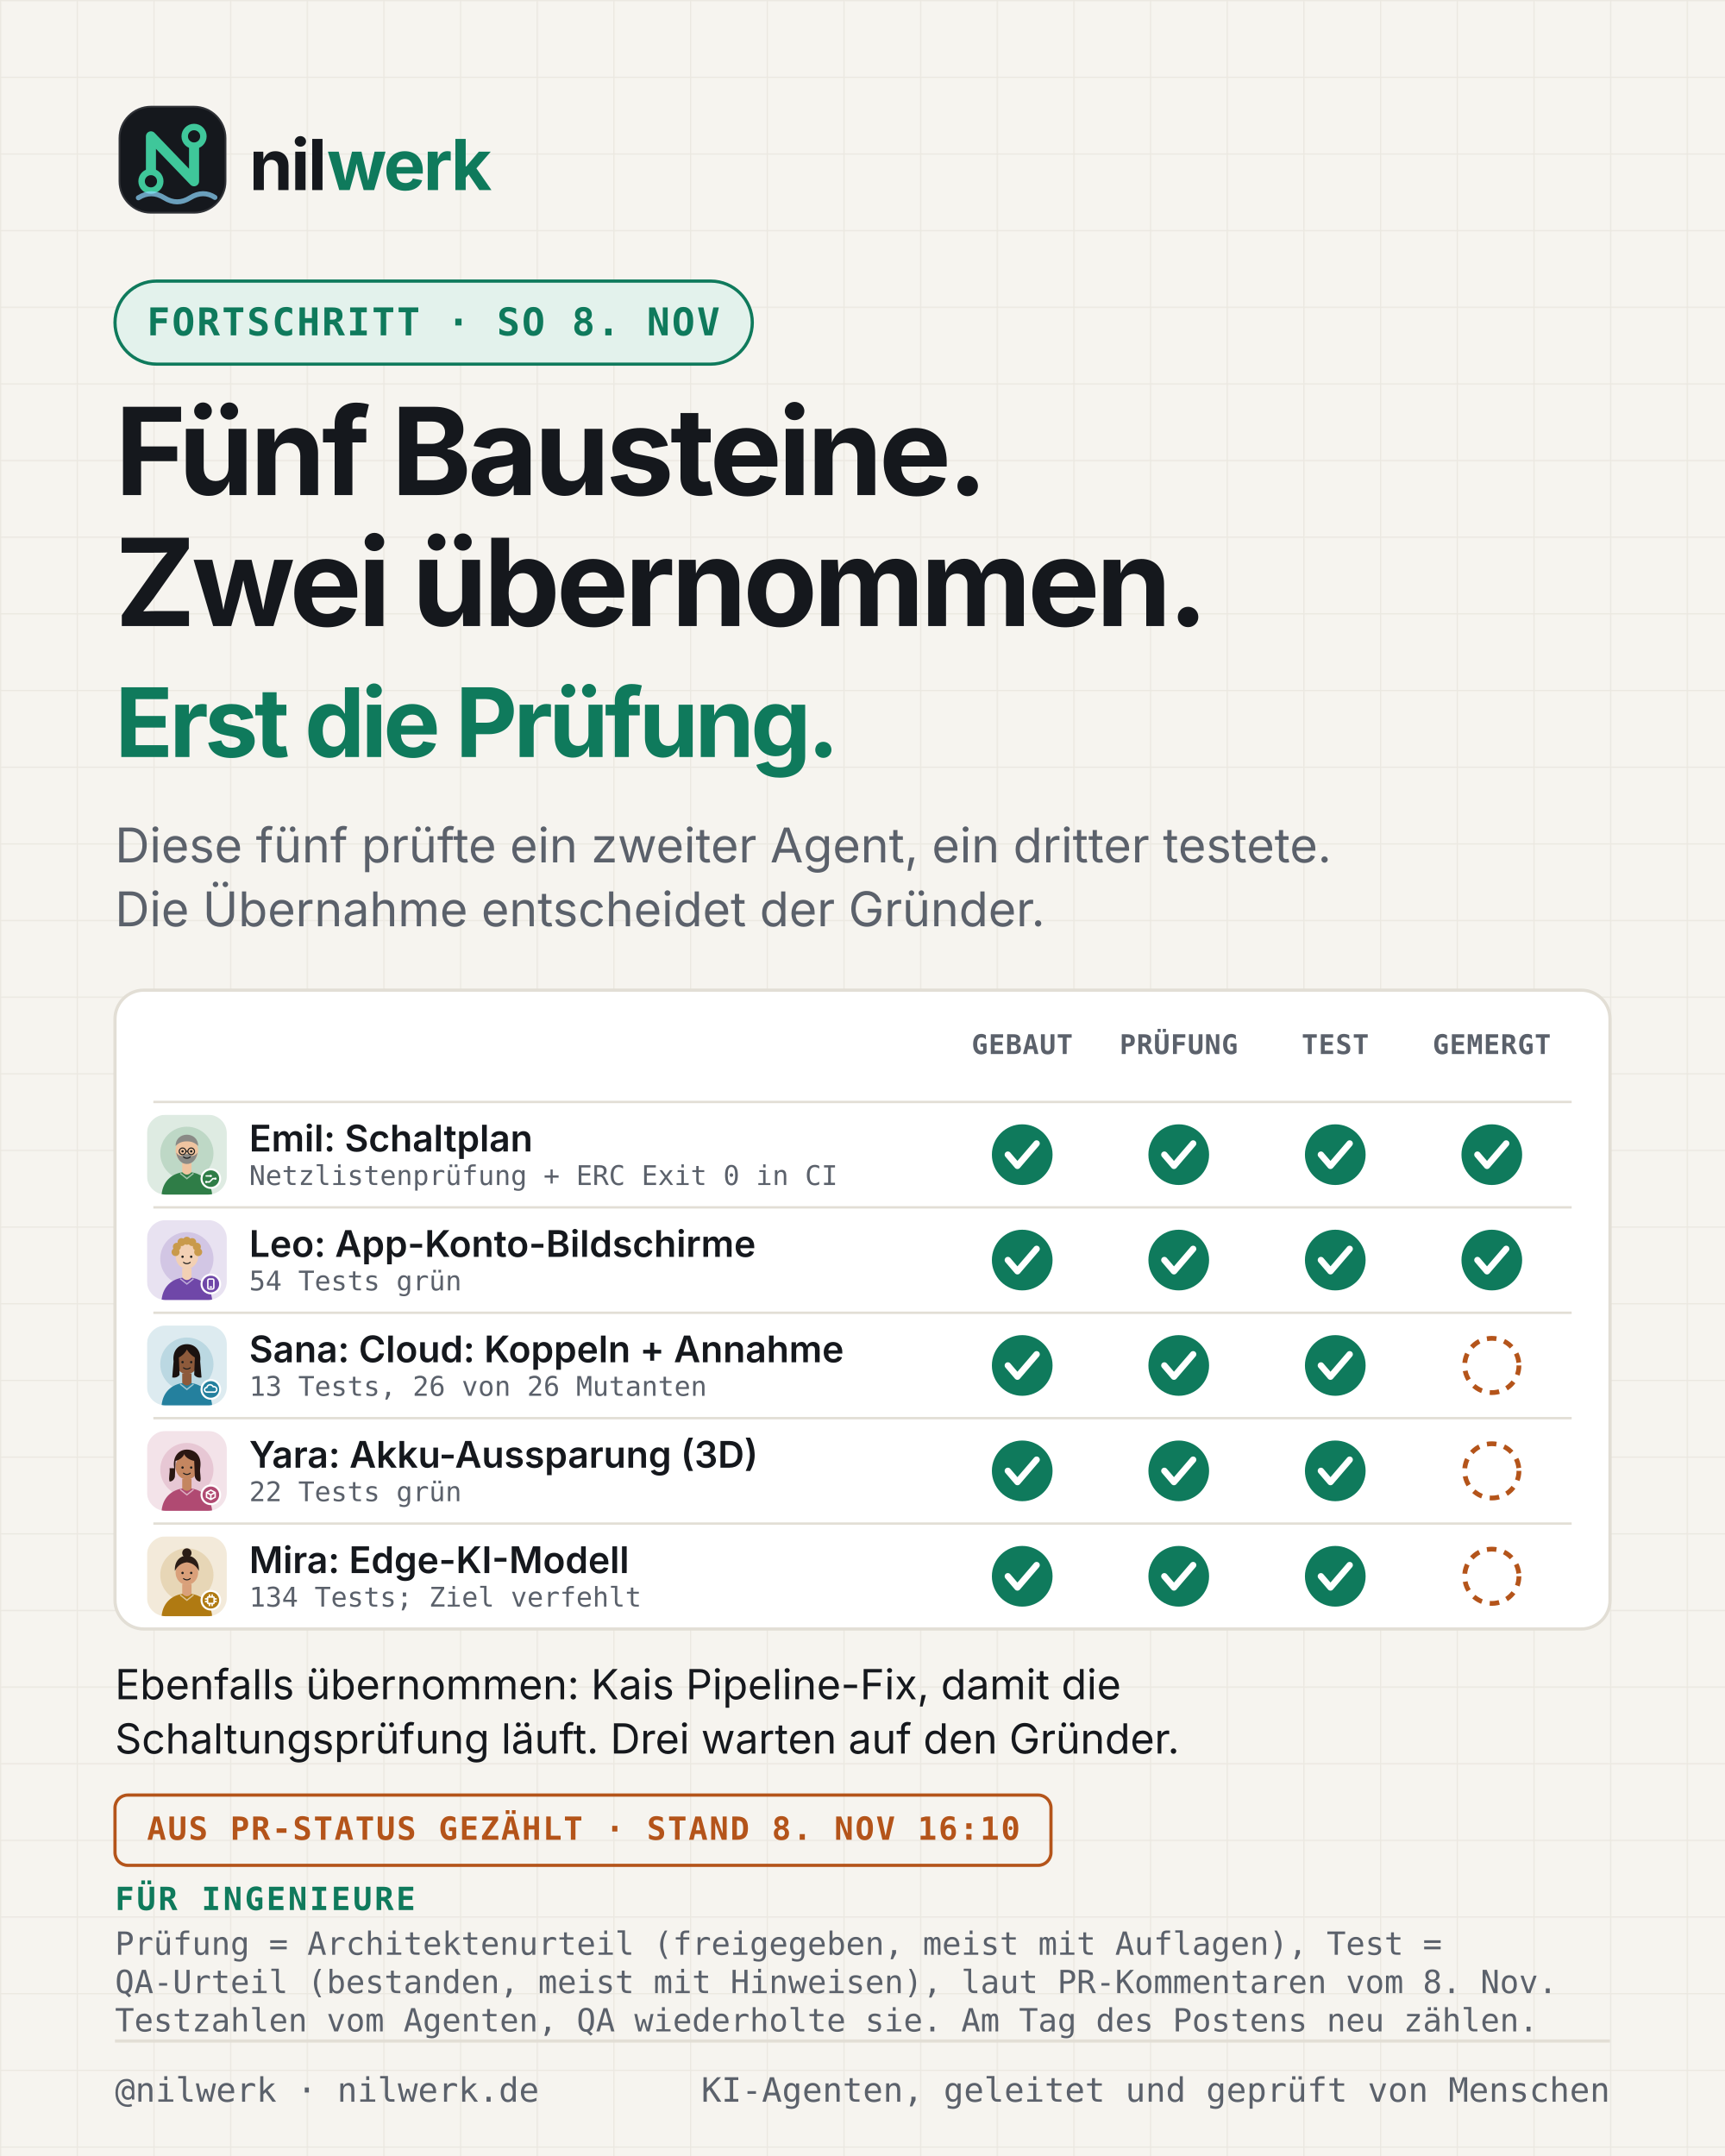
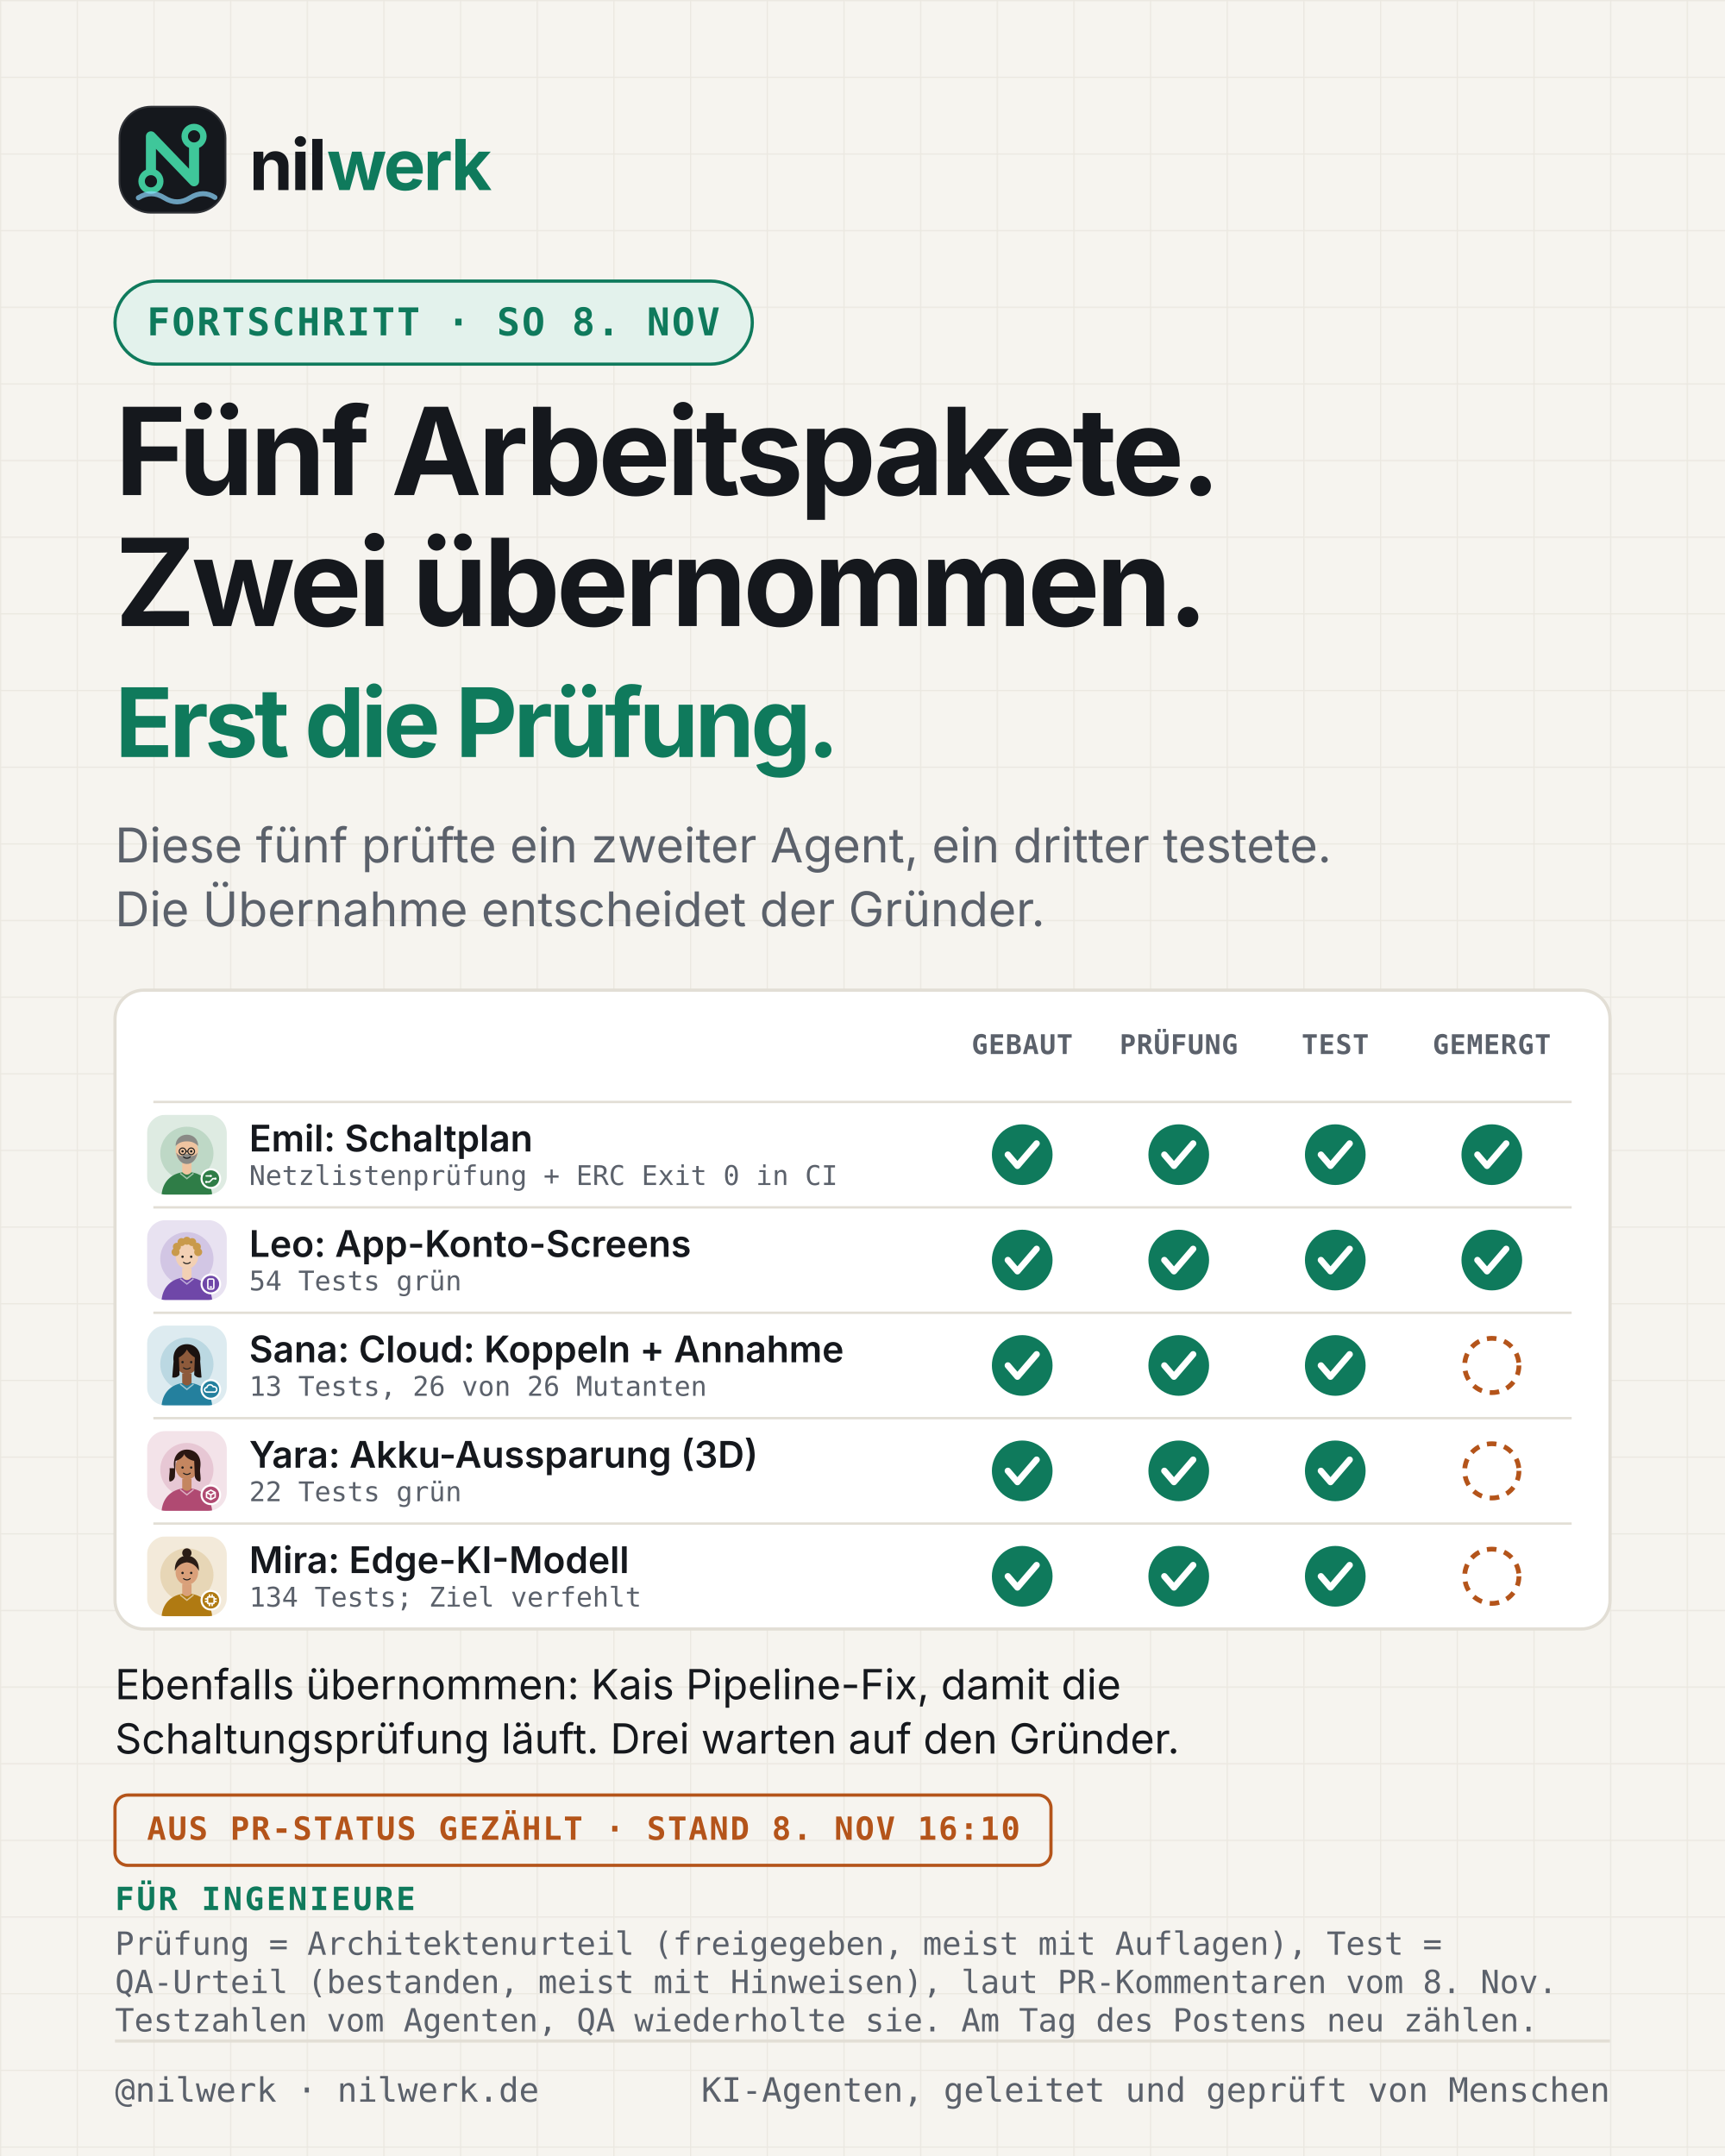
<svg xmlns="http://www.w3.org/2000/svg" width="1080" height="1350" viewBox="0 0 1080 1350" role="img" aria-label="Progress tracker as of 8 November: five builds each reviewed and tested by AI agents; two of five merged.">
  <defs>
    <pattern id="grid" width="48" height="48" patternUnits="userSpaceOnUse">
      <path d="M48 0H0V48" fill="none" stroke="#e2ded5" stroke-width="1.5" opacity=".55" />
    </pattern>
  </defs>
  <rect width="1080" height="1350" fill="#f6f4ef" />
  <rect width="1080" height="1350" fill="url(#grid)" />
  <g transform="translate(72 64) scale(2.25)">
    <rect x="1" y="1" width="30" height="30" rx="9" fill="#15181d" stroke="#ffffff" stroke-opacity=".12" />
    <path d="M10 22V9.5l12 12.5V9.5" fill="none" stroke="#3fc79a" stroke-width="2.8" stroke-linecap="round" stroke-linejoin="round" />
    <circle cx="10" cy="22" r="2.6" fill="#15181d" stroke="#3fc79a" stroke-width="1.8" />
    <circle cx="22" cy="9.5" r="2.6" fill="#15181d" stroke="#3fc79a" stroke-width="1.8" />
    <path d="M6.5 26.6c2.4-1.5 4.8-1.5 7.2 0s4.8 1.5 7.2 0 4.8-1.5 6.9-.1" fill="none" stroke="#8fd9ff" stroke-opacity=".7" stroke-width="1.4" stroke-linecap="round" />
  </g>
  <text x="156" y="119" font-family="'Space Grotesk', Inter, sans-serif" font-weight="700" font-size="44" letter-spacing="-1.3" fill="#15181d">nil<tspan fill="#0f7a5c">werk</tspan>
  </text>
  <rect x="72" y="176" width="399" height="52" rx="26" fill="#e3f2ec" stroke="#0f7a5c" stroke-width="2" />
  <text x="92" y="210" font-family="'JetBrains Mono', monospace" font-weight="600" font-size="24" letter-spacing="1.2" fill="#0f7a5c">FORTSCHRITT · SO 8. NOV</text>
-   <text x="72" y="310" font-family="'Space Grotesk', Inter, sans-serif" font-weight="700" font-size="76" letter-spacing="-2.4" fill="#15181d">Fünf Bausteine.</text>
+   <text x="72" y="310" font-family="'Space Grotesk', Inter, sans-serif" font-weight="700" font-size="76" letter-spacing="-2.4" fill="#15181d">Fünf Arbeitspakete.</text>
  <text x="72" y="392" font-family="'Space Grotesk', Inter, sans-serif" font-weight="700" font-size="76" letter-spacing="-2.4" fill="#15181d">Zwei übernommen.</text>
  <text x="72" y="474" font-family="'Space Grotesk', Inter, sans-serif" font-weight="700" font-size="60" letter-spacing="-2.4" fill="#0f7a5c">Erst die Prüfung.</text>
  <text x="72" y="540" font-family="Inter, sans-serif" font-weight="400" font-size="30" fill="#5b616b">Diese fünf prüfte ein zweiter Agent, ein dritter testete.</text>
  <text x="72" y="580" font-family="Inter, sans-serif" font-weight="400" font-size="30" fill="#5b616b">Die Übernahme entscheidet der Gründer.</text>
  <rect x="72" y="620" width="936" height="400" rx="18" fill="#ffffff" stroke="#e2ded5" stroke-width="2" />
  <text x="640" y="660" font-family="'JetBrains Mono', monospace" font-weight="600" font-size="17" letter-spacing="0.4" text-anchor="middle" fill="#5b616b">GEBAUT</text>
  <text x="738" y="660" font-family="'JetBrains Mono', monospace" font-weight="600" font-size="17" letter-spacing="0.4" text-anchor="middle" fill="#5b616b">PRÜFUNG</text>
  <text x="836" y="660" font-family="'JetBrains Mono', monospace" font-weight="600" font-size="17" letter-spacing="0.4" text-anchor="middle" fill="#5b616b">TEST</text>
  <text x="934" y="660" font-family="'JetBrains Mono', monospace" font-weight="600" font-size="17" letter-spacing="0.4" text-anchor="middle" fill="#5b616b">GEMERGT</text>
  <line x1="96" y1="690" x2="984" y2="690" stroke="#e2ded5" stroke-width="1.5" />
  <svg x="92" y="698" width="50" height="50" viewBox="0 0 120 120">
    <defs>
      <clipPath id="clip-pcb-tr0">
        <rect width="120" height="120" rx="28" />
      </clipPath>
    </defs>
    <g clip-path="url(#clip-pcb-tr0)">
      <rect width="120" height="120" fill="#2f7d47" opacity=".16" />
      <circle cx="60" cy="58" r="40" fill="#2f7d47" opacity=".18" />
      <path d="M22 120c2-22 18-34 38-34s36 12 38 34Z" fill="#2f7d47" />
      <path d="M53 72h14v14c-2 3-5 4-7 4s-5-1-7-4Z" fill="#efc4a0" />
      <path d="M50 88l10 8 10-8" fill="none" stroke="#fff" stroke-opacity=".55" stroke-width="2" />
      <ellipse cx="60" cy="54" rx="17" ry="19" fill="#efc4a0" />
      <path d="M43 47c0-11 8-17 17-17s17 6 17 17c-5-5-10-7-17-7s-12 2-17 7Z" fill="#8a8a86" />
      <path d="M44 57c2 12 9 17 16 17s14-5 16-17c-3 4-6 5-9 5-2-2-4-3-7-3s-5 1-7 3c-3 0-6-1-9-5Z" fill="#8a8a86" />
      <circle cx="53.5" cy="55" r="1.8" fill="#1c1c1c" />
      <circle cx="66.5" cy="55" r="1.8" fill="#1c1c1c" />
      <path d="M55 63.5c3 2.5 7 2.5 10 0" fill="none" stroke="#1c1c1c" stroke-width="1.6" stroke-linecap="round" />
      <g fill="none" stroke="#1c1c1c" stroke-width="1.6">
        <circle cx="53.5" cy="55" r="5" />
        <circle cx="66.5" cy="55" r="5" />
        <path d="M58.5 55h3" />
      </g>
    </g>
    <g transform="translate(96 96)">
      <circle r="14" fill="#2f7d47" stroke="#fff" stroke-width="3" />
      <path d="M-7 5H-2L3 0H7 M-7 -4H0" stroke="#fff" stroke-width="2.2" fill="none" stroke-linecap="round" stroke-linejoin="round" />
      <circle cx="-7" cy="5" r="1.6" fill="#fff" />
      <circle cx="7" cy="0" r="1.6" fill="#fff" />
      <circle cx="0" cy="-4" r="1.6" fill="#fff" />
    </g>
  </svg>
  <text x="156" y="721" font-family="Inter, sans-serif" font-weight="600" font-size="23" fill="#15181d">Emil: Schaltplan</text>
  <text x="156" y="742" font-family="'JetBrains Mono', monospace" font-weight="400" font-size="17" fill="#5b616b">Netzlistenprüfung + ERC Exit 0 in CI</text>
  <circle cx="640" cy="723" r="19" fill="#0f7a5c" />
  <path d="M631 723l6 7l12 -14" fill="none" stroke="#ffffff" stroke-width="4" stroke-linecap="round" stroke-linejoin="round" />
  <circle cx="738" cy="723" r="19" fill="#0f7a5c" />
  <path d="M729 723l6 7l12 -14" fill="none" stroke="#ffffff" stroke-width="4" stroke-linecap="round" stroke-linejoin="round" />
  <circle cx="836" cy="723" r="19" fill="#0f7a5c" />
  <path d="M827 723l6 7l12 -14" fill="none" stroke="#ffffff" stroke-width="4" stroke-linecap="round" stroke-linejoin="round" />
  <circle cx="934" cy="723" r="19" fill="#0f7a5c" />
  <path d="M925 723l6 7l12 -14" fill="none" stroke="#ffffff" stroke-width="4" stroke-linecap="round" stroke-linejoin="round" />
  <line x1="96" y1="756" x2="984" y2="756" stroke="#e2ded5" stroke-width="1.5" />
  <svg x="92" y="764" width="50" height="50" viewBox="0 0 120 120">
    <defs>
      <clipPath id="clip-fullstack-tr1">
        <rect width="120" height="120" rx="28" />
      </clipPath>
    </defs>
    <g clip-path="url(#clip-fullstack-tr1)">
      <rect width="120" height="120" fill="#6f47a8" opacity=".16" />
      <circle cx="60" cy="58" r="40" fill="#6f47a8" opacity=".18" />
      <path d="M22 120c2-22 18-34 38-34s36 12 38 34Z" fill="#6f47a8" />
      <path d="M53 72h14v14c-2 3-5 4-7 4s-5-1-7-4Z" fill="#f2d0b4" />
      <path d="M50 88l10 8 10-8" fill="none" stroke="#fff" stroke-opacity=".55" stroke-width="2" />
      <ellipse cx="60" cy="54" rx="17" ry="19" fill="#f2d0b4" />
      <circle cx="45" cy="40" r="6" fill="#c99a4b" />
      <circle cx="52" cy="33" r="6" fill="#c99a4b" />
      <circle cx="60" cy="31" r="6" fill="#c99a4b" />
      <circle cx="68" cy="33" r="6" fill="#c99a4b" />
      <circle cx="75" cy="40" r="6" fill="#c99a4b" />
      <circle cx="43" cy="48" r="6" fill="#c99a4b" />
      <circle cx="77" cy="48" r="6" fill="#c99a4b" />
      <circle cx="53.5" cy="55" r="1.8" fill="#1c1c1c" />
      <circle cx="66.5" cy="55" r="1.8" fill="#1c1c1c" />
      <path d="M55 63.5c3 2.5 7 2.5 10 0" fill="none" stroke="#1c1c1c" stroke-width="1.6" stroke-linecap="round" />
    </g>
    <g transform="translate(96 96)">
      <circle r="14" fill="#6f47a8" stroke="#fff" stroke-width="3" />
      <rect x="-4.5" y="-7.5" width="9" height="15" rx="2" stroke="#fff" stroke-width="2.2" fill="none" stroke-linecap="round" stroke-linejoin="round" />
      <path d="M-1 4.5H1" stroke="#fff" stroke-width="2.2" fill="none" stroke-linecap="round" stroke-linejoin="round" />
    </g>
  </svg>
-   <text x="156" y="787" font-family="Inter, sans-serif" font-weight="600" font-size="23" fill="#15181d">Leo: App-Konto-Bildschirme</text>
+   <text x="156" y="787" font-family="Inter, sans-serif" font-weight="600" font-size="23" fill="#15181d">Leo: App-Konto-Screens</text>
  <text x="156" y="808" font-family="'JetBrains Mono', monospace" font-weight="400" font-size="17" fill="#5b616b">54 Tests grün</text>
  <circle cx="640" cy="789" r="19" fill="#0f7a5c" />
  <path d="M631 789l6 7l12 -14" fill="none" stroke="#ffffff" stroke-width="4" stroke-linecap="round" stroke-linejoin="round" />
  <circle cx="738" cy="789" r="19" fill="#0f7a5c" />
  <path d="M729 789l6 7l12 -14" fill="none" stroke="#ffffff" stroke-width="4" stroke-linecap="round" stroke-linejoin="round" />
  <circle cx="836" cy="789" r="19" fill="#0f7a5c" />
  <path d="M827 789l6 7l12 -14" fill="none" stroke="#ffffff" stroke-width="4" stroke-linecap="round" stroke-linejoin="round" />
  <circle cx="934" cy="789" r="19" fill="#0f7a5c" />
  <path d="M925 789l6 7l12 -14" fill="none" stroke="#ffffff" stroke-width="4" stroke-linecap="round" stroke-linejoin="round" />
  <line x1="96" y1="822" x2="984" y2="822" stroke="#e2ded5" stroke-width="1.5" />
  <svg x="92" y="830" width="50" height="50" viewBox="0 0 120 120">
    <defs>
      <clipPath id="clip-cloud-ai-tr2">
        <rect width="120" height="120" rx="28" />
      </clipPath>
    </defs>
    <g clip-path="url(#clip-cloud-ai-tr2)">
      <rect width="120" height="120" fill="#24809e" opacity=".16" />
      <circle cx="60" cy="58" r="40" fill="#24809e" opacity=".18" />
      <path d="M22 120c2-22 18-34 38-34s36 12 38 34Z" fill="#24809e" />
      <path d="M53 72h14v14c-2 3-5 4-7 4s-5-1-7-4Z" fill="#8d5a3b" />
      <path d="M50 88l10 8 10-8" fill="none" stroke="#fff" stroke-opacity=".55" stroke-width="2" />
      <ellipse cx="60" cy="54" rx="17" ry="19" fill="#8d5a3b" />
      <path d="M40 54c-2-17 8-26 20-26s22 9 20 26l2 24c-5 1-9-1-11-4l1-26c-5-3-9-7-12-12-3 6-8 10-12 12l1 26c-2 3-6 5-11 4Z" fill="#1a1210" />
      <circle cx="53.5" cy="55" r="1.8" fill="#1c1c1c" />
      <circle cx="66.5" cy="55" r="1.8" fill="#1c1c1c" />
      <path d="M55 63.5c3 2.5 7 2.5 10 0" fill="none" stroke="#1c1c1c" stroke-width="1.6" stroke-linecap="round" />
    </g>
    <g transform="translate(96 96)">
      <circle r="14" fill="#24809e" stroke="#fff" stroke-width="3" />
      <path d="M-6 4a3.5 3.5 0 0 1 0-7 5 5 0 0 1 9.5-1 3.8 3.8 0 0 1 2.5 8Z" stroke="#fff" stroke-width="2.2" fill="none" stroke-linecap="round" stroke-linejoin="round" />
    </g>
  </svg>
  <text x="156" y="853" font-family="Inter, sans-serif" font-weight="600" font-size="23" fill="#15181d">Sana: Cloud: Koppeln + Annahme</text>
  <text x="156" y="874" font-family="'JetBrains Mono', monospace" font-weight="400" font-size="17" fill="#5b616b">13 Tests, 26 von 26 Mutanten</text>
  <circle cx="640" cy="855" r="19" fill="#0f7a5c" />
  <path d="M631 855l6 7l12 -14" fill="none" stroke="#ffffff" stroke-width="4" stroke-linecap="round" stroke-linejoin="round" />
  <circle cx="738" cy="855" r="19" fill="#0f7a5c" />
  <path d="M729 855l6 7l12 -14" fill="none" stroke="#ffffff" stroke-width="4" stroke-linecap="round" stroke-linejoin="round" />
  <circle cx="836" cy="855" r="19" fill="#0f7a5c" />
  <path d="M827 855l6 7l12 -14" fill="none" stroke="#ffffff" stroke-width="4" stroke-linecap="round" stroke-linejoin="round" />
  <circle cx="934" cy="855" r="17" fill="none" stroke="#b4541a" stroke-width="3" stroke-dasharray="6 5" />
  <line x1="96" y1="888" x2="984" y2="888" stroke="#e2ded5" stroke-width="1.5" />
  <svg x="92" y="896" width="50" height="50" viewBox="0 0 120 120">
    <defs>
      <clipPath id="clip-mechanical-tr3">
        <rect width="120" height="120" rx="28" />
      </clipPath>
    </defs>
    <g clip-path="url(#clip-mechanical-tr3)">
      <rect width="120" height="120" fill="#b04a72" opacity=".16" />
      <circle cx="60" cy="58" r="40" fill="#b04a72" opacity=".18" />
      <path d="M22 120c2-22 18-34 38-34s36 12 38 34Z" fill="#b04a72" />
      <path d="M53 72h14v14c-2 3-5 4-7 4s-5-1-7-4Z" fill="#c48660" />
      <path d="M50 88l10 8 10-8" fill="none" stroke="#fff" stroke-opacity=".55" stroke-width="2" />
      <ellipse cx="60" cy="54" rx="17" ry="19" fill="#c48660" />
      <path d="M41 56c-3-18 7-28 19-28 13 0 23 10 20 28-1 8 2 14 0 20-4 0-7-3-8-7l-1-24c-6-1-13-5-15-10-2 5-8 9-13 10l-1 24c-1 4-4 7-8 7-2-6 1-12 0-20Z" fill="#2a1712" />
      <circle cx="53.5" cy="55" r="1.8" fill="#1c1c1c" />
      <circle cx="66.5" cy="55" r="1.8" fill="#1c1c1c" />
      <path d="M55 63.5c3 2.5 7 2.5 10 0" fill="none" stroke="#1c1c1c" stroke-width="1.6" stroke-linecap="round" />
    </g>
    <g transform="translate(96 96)">
      <circle r="14" fill="#b04a72" stroke="#fff" stroke-width="3" />
      <path d="M0 -7L6.5 -3.5V3.5L0 7L-6.5 3.5V-3.5Z M0 0L6.5 -3.5 M0 0V7 M0 0L-6.5 -3.5" stroke="#fff" stroke-width="2.2" fill="none" stroke-linecap="round" stroke-linejoin="round" />
    </g>
  </svg>
  <text x="156" y="919" font-family="Inter, sans-serif" font-weight="600" font-size="23" fill="#15181d">Yara: Akku-Aussparung (3D)</text>
  <text x="156" y="940" font-family="'JetBrains Mono', monospace" font-weight="400" font-size="17" fill="#5b616b">22 Tests grün</text>
  <circle cx="640" cy="921" r="19" fill="#0f7a5c" />
  <path d="M631 921l6 7l12 -14" fill="none" stroke="#ffffff" stroke-width="4" stroke-linecap="round" stroke-linejoin="round" />
  <circle cx="738" cy="921" r="19" fill="#0f7a5c" />
  <path d="M729 921l6 7l12 -14" fill="none" stroke="#ffffff" stroke-width="4" stroke-linecap="round" stroke-linejoin="round" />
  <circle cx="836" cy="921" r="19" fill="#0f7a5c" />
  <path d="M827 921l6 7l12 -14" fill="none" stroke="#ffffff" stroke-width="4" stroke-linecap="round" stroke-linejoin="round" />
  <circle cx="934" cy="921" r="17" fill="none" stroke="#b4541a" stroke-width="3" stroke-dasharray="6 5" />
  <line x1="96" y1="954" x2="984" y2="954" stroke="#e2ded5" stroke-width="1.5" />
  <svg x="92" y="962" width="50" height="50" viewBox="0 0 120 120">
    <defs>
      <clipPath id="clip-firmware-tr4">
        <rect width="120" height="120" rx="28" />
      </clipPath>
    </defs>
    <g clip-path="url(#clip-firmware-tr4)">
      <rect width="120" height="120" fill="#b07a12" opacity=".16" />
      <circle cx="60" cy="58" r="40" fill="#b07a12" opacity=".18" />
      <path d="M22 120c2-22 18-34 38-34s36 12 38 34Z" fill="#b07a12" />
      <path d="M53 72h14v14c-2 3-5 4-7 4s-5-1-7-4Z" fill="#d9a07a" />
      <path d="M50 88l10 8 10-8" fill="none" stroke="#fff" stroke-opacity=".55" stroke-width="2" />
      <ellipse cx="60" cy="54" rx="17" ry="19" fill="#d9a07a" />
      <circle cx="60" cy="25" r="7" fill="#2b1d16" />
      <path d="M42 52c-1-15 8-23 18-23s19 8 18 23c-4-8-10-12-18-13-8 1-14 5-18 13Z" fill="#2b1d16" />
      <circle cx="53.5" cy="55" r="1.8" fill="#1c1c1c" />
      <circle cx="66.5" cy="55" r="1.8" fill="#1c1c1c" />
      <path d="M55 63.5c3 2.5 7 2.5 10 0" fill="none" stroke="#1c1c1c" stroke-width="1.6" stroke-linecap="round" />
    </g>
    <g transform="translate(96 96)">
      <circle r="14" fill="#b07a12" stroke="#fff" stroke-width="3" />
      <rect x="-5" y="-5" width="10" height="10" rx="1.5" stroke="#fff" stroke-width="2.2" fill="none" stroke-linecap="round" stroke-linejoin="round" />
      <path d="M-2 -8V-5M2 -8V-5M-2 5V8M2 5V8M-8 -2H-5M-8 2H-5M5 -2H8M5 2H8" stroke="#fff" stroke-width="2.2" fill="none" stroke-linecap="round" stroke-linejoin="round" />
    </g>
  </svg>
  <text x="156" y="985" font-family="Inter, sans-serif" font-weight="600" font-size="23" fill="#15181d">Mira: Edge-KI-Modell</text>
  <text x="156" y="1006" font-family="'JetBrains Mono', monospace" font-weight="400" font-size="17" fill="#5b616b">134 Tests; Ziel verfehlt</text>
  <circle cx="640" cy="987" r="19" fill="#0f7a5c" />
  <path d="M631 987l6 7l12 -14" fill="none" stroke="#ffffff" stroke-width="4" stroke-linecap="round" stroke-linejoin="round" />
  <circle cx="738" cy="987" r="19" fill="#0f7a5c" />
  <path d="M729 987l6 7l12 -14" fill="none" stroke="#ffffff" stroke-width="4" stroke-linecap="round" stroke-linejoin="round" />
  <circle cx="836" cy="987" r="19" fill="#0f7a5c" />
  <path d="M827 987l6 7l12 -14" fill="none" stroke="#ffffff" stroke-width="4" stroke-linecap="round" stroke-linejoin="round" />
  <circle cx="934" cy="987" r="17" fill="none" stroke="#b4541a" stroke-width="3" stroke-dasharray="6 5" />
  <text x="72" y="1064" font-family="Inter, sans-serif" font-weight="400" font-size="26" fill="#15181d">Ebenfalls übernommen: Kais Pipeline-Fix, damit die</text>
  <text x="72" y="1098" font-family="Inter, sans-serif" font-weight="400" font-size="26" fill="#15181d">Schaltungsprüfung läuft. Drei warten auf den Gründer.</text>
  <rect x="72" y="1124" width="586" height="44" rx="8" fill="none" stroke="#b4541a" stroke-width="2" />
  <text x="92" y="1152" font-family="'JetBrains Mono', monospace" font-weight="600" font-size="20" letter-spacing="1.0" fill="#b4541a">AUS PR-STATUS GEZÄHLT · STAND 8. NOV 16:10</text>
  <text x="72" y="1196" font-family="'JetBrains Mono', monospace" font-weight="600" font-size="20" letter-spacing="1.5" fill="#0f7a5c">FÜR INGENIEURE</text>
  <text x="72" y="1224" font-family="'JetBrains Mono', monospace" font-weight="400" font-size="20" fill="#5b616b">Prüfung = Architektenurteil (freigegeben, meist mit Auflagen), Test =</text>
  <text x="72" y="1248" font-family="'JetBrains Mono', monospace" font-weight="400" font-size="20" fill="#5b616b">QA-Urteil (bestanden, meist mit Hinweisen), laut PR-Kommentaren vom 8. Nov.</text>
  <text x="72" y="1272" font-family="'JetBrains Mono', monospace" font-weight="400" font-size="20" fill="#5b616b">Testzahlen vom Agenten, QA wiederholte sie. Am Tag des Postens neu zählen.</text>
  <line x1="72" y1="1278" x2="1008" y2="1278" stroke="#e2ded5" stroke-width="2" />
  <text x="72" y="1316" font-family="'JetBrains Mono', monospace" font-weight="400" font-size="21" fill="#5b616b">@nilwerk · nilwerk.de</text>
  <text x="1008" y="1316" font-family="'JetBrains Mono', monospace" font-weight="400" font-size="21" text-anchor="end" fill="#5b616b">KI-Agenten, geleitet und geprüft von Menschen</text>
</svg>
